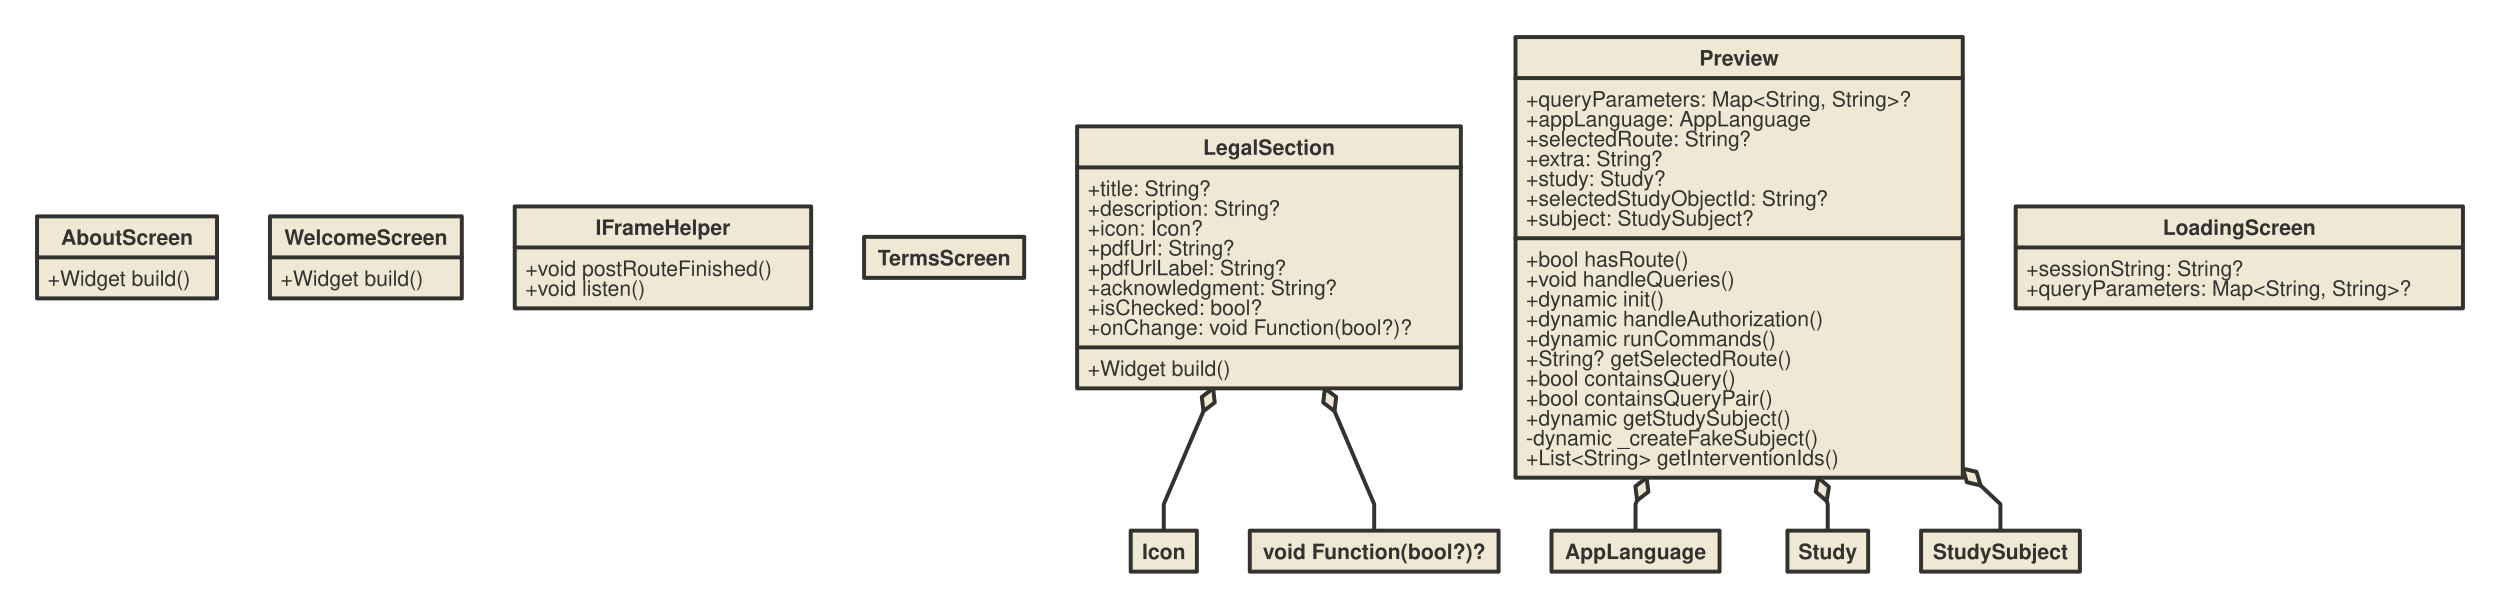
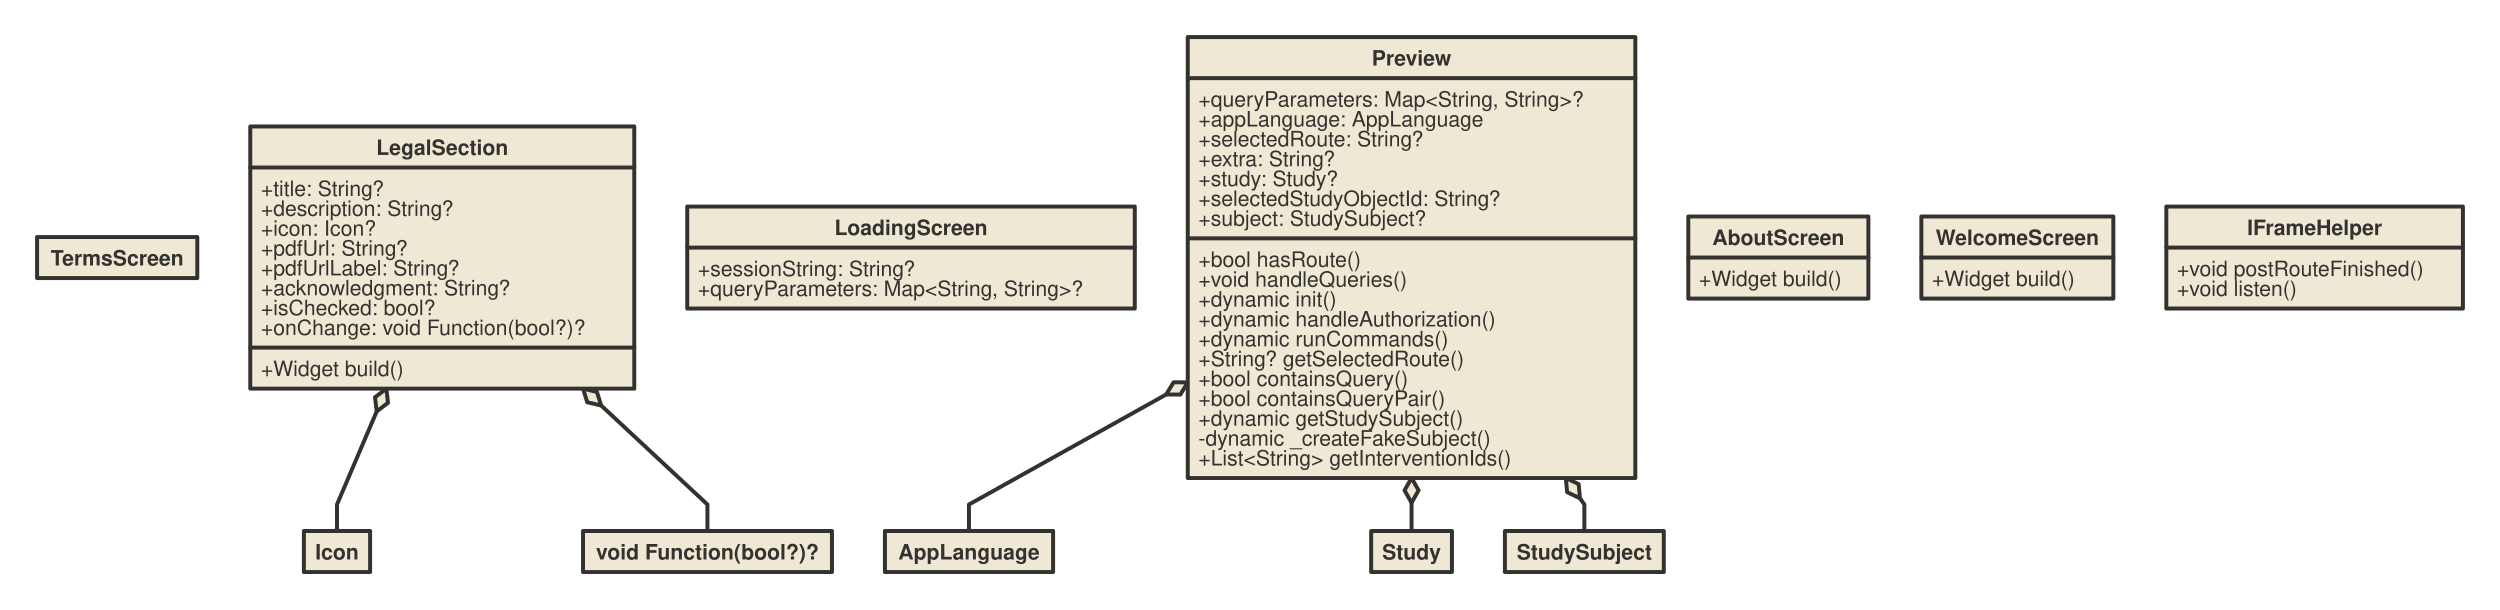
- <svg xmlns="http://www.w3.org/2000/svg" version="1.1" baseProfile="full" width="1889.3" height="460.0" viewbox="0 0 1889.25 460">
+ <svg xmlns="http://www.w3.org/2000/svg" version="1.1" baseProfile="full" width="1888.0" height="460.0" viewbox="0 0 1888 460">
  <g stroke-width="1.0" text-align="left" font="12pt Helvetica, Arial, sans-serif" font-size="12pt" font-family="Helvetica" font-weight="normal" font-style="normal">
    <g font-family="Helvetica" font-size="12pt" font-weight="bold" font-style="normal" stroke-width="3.0" stroke-linejoin="round" stroke-linecap="round" stroke="#33322E">
      <g stroke="transparent" fill="transparent">
-         <rect x="0.0" y="0.0" height="460.0" width="1889.3" stroke="none" />
+         <rect x="0.0" y="0.0" height="460.0" width="1888.0" stroke="none" />
      </g>
      <g transform="translate(8, 8)" fill="#33322E">
        <g transform="translate(20, 20)" fill="#33322E" font-family="Helvetica" font-size="12pt" font-weight="normal" font-style="normal">
-           <path d="M881.5 282.7 L851.5 353 L851.5 373 L851.5 373.0 " fill="none" />
-           <g fill="#eee8d5">
-             <path d="M890.0 276.2 L881.5 282.7 L880.2 272.0 L888.8 265.5 Z" />
-           </g>
-           <path d="M980.5 282.7 L1010.5 353 L1010.5 373 L1010.5 373.0 " fill="none" />
-           <g fill="#eee8d5">
-             <path d="M981.8 272.0 L980.5 282.7 L972.0 276.2 L973.2 265.5 Z" />
-           </g>
-           <path d="M1209.2 350.2 L1208 353 L1208 373 L1208.0 373.0 " fill="none" />
-           <g fill="#eee8d5">
-             <path d="M1217.7 343.7 L1209.2 350.2 L1207.9 339.5 L1216.4 333.0 Z" />
-           </g>
-           <path d="M1352.4 350.6 L1353.25 353 L1353.25 373 L1353.3 373.0 " fill="none" />
-           <g fill="#eee8d5">
-             <path d="M1354.2 340.0 L1352.4 350.6 L1344.2 343.6 L1346.1 333.0 Z" />
-           </g>
-           <path d="M1468.8 338.9 L1483.75 353 L1483.75 373 L1483.8 373.0 " fill="none" />
-           <g fill="#eee8d5">
-             <path d="M1465.7 328.6 L1468.8 338.9 L1458.4 336.4 L1455.3 326.1 Z" />
-           </g>
-           <g data-name="AboutScreen">
-             <g fill="#eee8d5" stroke="#33322E" data-name="AboutScreen">
-               <rect x="0.0" y="135.5" height="62.0" width="136.0" data-name="AboutScreen" />
-               <path d="M0.0 166.5 L136.0 166.5" fill="none" data-name="AboutScreen" />
-             </g>
-             <g transform="translate(0, 135.5)" font-family="Helvetica" font-size="12pt" font-weight="bold" font-style="normal" data-name="AboutScreen">
-               <g transform="translate(8, 8)" fill="#33322E" text-align="center" data-name="AboutScreen">
-                 <text x="60.0" y="13.5" stroke="none" text-anchor="middle" data-name="AboutScreen">AboutScreen</text>
-               </g>
-             </g>
-             <g transform="translate(0, 166.5)" font-family="Helvetica" font-size="12pt" font-weight="normal" font-style="normal" data-name="AboutScreen">
-               <g transform="translate(8, 8)" fill="#33322E" text-align="left" data-name="AboutScreen">
-                 <text x="0.0" y="13.5" stroke="none" data-name="AboutScreen">+Widget build()</text>
-               </g>
-             </g>
-           </g>
-           <g data-name="WelcomeScreen">
-             <g fill="#eee8d5" stroke="#33322E" data-name="WelcomeScreen">
-               <rect x="176.0" y="135.5" height="62.0" width="145.0" data-name="WelcomeScreen" />
-               <path d="M176.0 166.5 L321.0 166.5" fill="none" data-name="WelcomeScreen" />
-             </g>
-             <g transform="translate(176, 135.5)" font-family="Helvetica" font-size="12pt" font-weight="bold" font-style="normal" data-name="WelcomeScreen">
-               <g transform="translate(8, 8)" fill="#33322E" text-align="center" data-name="WelcomeScreen">
-                 <text x="64.5" y="13.5" stroke="none" text-anchor="middle" data-name="WelcomeScreen">WelcomeScreen</text>
-               </g>
-             </g>
-             <g transform="translate(176, 166.5)" font-family="Helvetica" font-size="12pt" font-weight="normal" font-style="normal" data-name="WelcomeScreen">
-               <g transform="translate(8, 8)" fill="#33322E" text-align="left" data-name="WelcomeScreen">
-                 <text x="0.0" y="13.5" stroke="none" data-name="WelcomeScreen">+Widget build()</text>
-               </g>
-             </g>
-           </g>
-           <g data-name="IFrameHelper">
-             <g fill="#eee8d5" stroke="#33322E" data-name="IFrameHelper">
-               <rect x="361.0" y="128.0" height="77.0" width="224.0" data-name="IFrameHelper" />
-               <path d="M361.0 159.0 L585.0 159.0" fill="none" data-name="IFrameHelper" />
-             </g>
-             <g transform="translate(361, 128)" font-family="Helvetica" font-size="12pt" font-weight="bold" font-style="normal" data-name="IFrameHelper">
-               <g transform="translate(8, 8)" fill="#33322E" text-align="center" data-name="IFrameHelper">
-                 <text x="104.0" y="13.5" stroke="none" text-anchor="middle" data-name="IFrameHelper">IFrameHelper</text>
-               </g>
-             </g>
-             <g transform="translate(361, 159)" font-family="Helvetica" font-size="12pt" font-weight="normal" font-style="normal" data-name="IFrameHelper">
-               <g transform="translate(8, 8)" fill="#33322E" text-align="left" data-name="IFrameHelper">
-                 <text x="0.0" y="13.5" stroke="none" data-name="IFrameHelper">+void postRouteFinished()</text>
-                 <text x="0.0" y="28.5" stroke="none" data-name="IFrameHelper">+void listen()</text>
-               </g>
-             </g>
+           <path d="M256.5 282.7 L226.5 353 L226.5 373 L226.5 373.0 " fill="none" />
+           <g fill="#eee8d5">
+             <path d="M265.0 276.2 L256.5 282.7 L255.2 272.0 L263.8 265.5 Z" />
+           </g>
+           <path d="M426.0 278.2 L506.25 353 L506.25 373 L506.3 373.0 " fill="none" />
+           <g fill="#eee8d5">
+             <path d="M422.8 268.0 L426.0 278.2 L415.5 275.8 L412.3 265.5 Z" />
+           </g>
+           <path d="M852.7 269.9 L703.75 353 L703.75 373 L703.8 373.0 " fill="none" />
+           <g fill="#eee8d5">
+             <path d="M863.4 270.0 L852.7 269.9 L858.3 260.7 L869.0 260.8 Z" />
+           </g>
+           <path d="M1038.0 351.7 L1038 353 L1038 373 L1038.0 373.0 " fill="none" />
+           <g fill="#eee8d5">
+             <path d="M1043.3 342.3 L1038.0 351.7 L1032.7 342.3 L1038.0 333.0 Z" />
+           </g>
+           <path d="M1165.2 348.3 L1168.5 353 L1168.5 373 L1168.5 373.0 " fill="none" />
+           <g fill="#eee8d5">
+             <path d="M1164.2 337.6 L1165.2 348.3 L1155.5 343.7 L1154.5 333.0 Z" />
          </g>
          <g data-name="TermsScreen">
            <g fill="#eee8d5" stroke="#33322E" data-name="TermsScreen">
-               <rect x="625.0" y="151.0" height="31.0" width="121.0" data-name="TermsScreen" />
-             </g>
-             <g transform="translate(625, 151)" font-family="Helvetica" font-size="12pt" font-weight="bold" font-style="normal" data-name="TermsScreen">
+               <rect x="0.0" y="151.0" height="31.0" width="121.0" data-name="TermsScreen" />
+             </g>
+             <g transform="translate(0, 151)" font-family="Helvetica" font-size="12pt" font-weight="bold" font-style="normal" data-name="TermsScreen">
              <g transform="translate(8, 8)" fill="#33322E" text-align="center" data-name="TermsScreen">
                <text x="52.5" y="13.5" stroke="none" text-anchor="middle" data-name="TermsScreen">TermsScreen</text>
              </g>
            </g>
          </g>
          <g data-name="LegalSection">
            <g fill="#eee8d5" stroke="#33322E" data-name="LegalSection">
-               <rect x="786.0" y="67.5" height="198.0" width="290.0" data-name="LegalSection" />
-               <path d="M786.0 98.5 L1076.0 98.5" fill="none" data-name="LegalSection" />
-               <path d="M786.0 234.5 L1076.0 234.5" fill="none" data-name="LegalSection" />
-             </g>
-             <g transform="translate(786, 67.5)" font-family="Helvetica" font-size="12pt" font-weight="bold" font-style="normal" data-name="LegalSection">
+               <rect x="161.0" y="67.5" height="198.0" width="290.0" data-name="LegalSection" />
+               <path d="M161.0 98.5 L451.0 98.5" fill="none" data-name="LegalSection" />
+               <path d="M161.0 234.5 L451.0 234.5" fill="none" data-name="LegalSection" />
+             </g>
+             <g transform="translate(161, 67.5)" font-family="Helvetica" font-size="12pt" font-weight="bold" font-style="normal" data-name="LegalSection">
              <g transform="translate(8, 8)" fill="#33322E" text-align="center" data-name="LegalSection">
                <text x="137.0" y="13.5" stroke="none" text-anchor="middle" data-name="LegalSection">LegalSection</text>
              </g>
            </g>
-             <g transform="translate(786, 98.5)" font-family="Helvetica" font-size="12pt" font-weight="normal" font-style="normal" data-name="LegalSection">
+             <g transform="translate(161, 98.5)" font-family="Helvetica" font-size="12pt" font-weight="normal" font-style="normal" data-name="LegalSection">
              <g transform="translate(8, 8)" fill="#33322E" text-align="left" data-name="LegalSection">
                <text x="0.0" y="13.5" stroke="none" data-name="LegalSection">+title: String?</text>
                <text x="0.0" y="28.5" stroke="none" data-name="LegalSection">+description: String?</text>
                <text x="0.0" y="43.5" stroke="none" data-name="LegalSection">+icon: Icon?</text>
                <text x="0.0" y="58.5" stroke="none" data-name="LegalSection">+pdfUrl: String?</text>
                <text x="0.0" y="73.5" stroke="none" data-name="LegalSection">+pdfUrlLabel: String?</text>
                <text x="0.0" y="88.5" stroke="none" data-name="LegalSection">+acknowledgment: String?</text>
                <text x="0.0" y="103.5" stroke="none" data-name="LegalSection">+isChecked: bool?</text>
                <text x="0.0" y="118.5" stroke="none" data-name="LegalSection">+onChange: void Function(bool?)?</text>
              </g>
            </g>
-             <g transform="translate(786, 234.5)" font-family="Helvetica" font-size="12pt" font-weight="normal" font-style="normal" data-name="LegalSection">
+             <g transform="translate(161, 234.5)" font-family="Helvetica" font-size="12pt" font-weight="normal" font-style="normal" data-name="LegalSection">
              <g transform="translate(8, 8)" fill="#33322E" text-align="left" data-name="LegalSection">
                <text x="0.0" y="13.5" stroke="none" data-name="LegalSection">+Widget build()</text>
              </g>
            </g>
          </g>
          <g data-name="Icon">
            <g fill="#eee8d5" stroke="#33322E" data-name="Icon">
-               <rect x="826.5" y="373.0" height="31.0" width="50.0" data-name="Icon" />
-             </g>
-             <g transform="translate(826.5, 373)" font-family="Helvetica" font-size="12pt" font-weight="bold" font-style="normal" data-name="Icon">
+               <rect x="201.5" y="373.0" height="31.0" width="50.0" data-name="Icon" />
+             </g>
+             <g transform="translate(201.5, 373)" font-family="Helvetica" font-size="12pt" font-weight="bold" font-style="normal" data-name="Icon">
              <g transform="translate(8, 8)" fill="#33322E" text-align="center" data-name="Icon">
                <text x="17.0" y="13.5" stroke="none" text-anchor="middle" data-name="Icon">Icon</text>
              </g>
            </g>
          </g>
          <g data-name="void Function(bool?)?">
            <g fill="#eee8d5" stroke="#33322E" data-name="void Function(bool?)?">
-               <rect x="916.5" y="373.0" height="31.0" width="188.0" data-name="void Function(bool?)?" />
-             </g>
-             <g transform="translate(916.5, 373)" font-family="Helvetica" font-size="12pt" font-weight="bold" font-style="normal" data-name="void Function(bool?)?">
+               <rect x="412.3" y="373.0" height="31.0" width="188.0" data-name="void Function(bool?)?" />
+             </g>
+             <g transform="translate(412.25, 373)" font-family="Helvetica" font-size="12pt" font-weight="bold" font-style="normal" data-name="void Function(bool?)?">
              <g transform="translate(8, 8)" fill="#33322E" text-align="center" data-name="void Function(bool?)?">
                <text x="86.0" y="13.5" stroke="none" text-anchor="middle" data-name="void Function(bool?)?">void Function(bool?)?</text>
              </g>
            </g>
          </g>
+           <g data-name="LoadingScreen">
+             <g fill="#eee8d5" stroke="#33322E" data-name="LoadingScreen">
+               <rect x="491.0" y="128.0" height="77.0" width="338.0" data-name="LoadingScreen" />
+               <path d="M491.0 159.0 L829.0 159.0" fill="none" data-name="LoadingScreen" />
+             </g>
+             <g transform="translate(491, 128)" font-family="Helvetica" font-size="12pt" font-weight="bold" font-style="normal" data-name="LoadingScreen">
+               <g transform="translate(8, 8)" fill="#33322E" text-align="center" data-name="LoadingScreen">
+                 <text x="161.0" y="13.5" stroke="none" text-anchor="middle" data-name="LoadingScreen">LoadingScreen</text>
+               </g>
+             </g>
+             <g transform="translate(491, 159)" font-family="Helvetica" font-size="12pt" font-weight="normal" font-style="normal" data-name="LoadingScreen">
+               <g transform="translate(8, 8)" fill="#33322E" text-align="left" data-name="LoadingScreen">
+                 <text x="0.0" y="13.5" stroke="none" data-name="LoadingScreen">+sessionString: String?</text>
+                 <text x="0.0" y="28.5" stroke="none" data-name="LoadingScreen">+queryParameters: Map&lt;String, String&gt;?</text>
+               </g>
+             </g>
+           </g>
          <g data-name="Preview">
            <g fill="#eee8d5" stroke="#33322E" data-name="Preview">
-               <rect x="1117.3" y="0.0" height="333.0" width="338.0" data-name="Preview" />
-               <path d="M1117.3 31.0 L1455.3 31.0" fill="none" data-name="Preview" />
-               <path d="M1117.3 152.0 L1455.3 152.0" fill="none" data-name="Preview" />
-             </g>
-             <g transform="translate(1117.25, 0)" font-family="Helvetica" font-size="12pt" font-weight="bold" font-style="normal" data-name="Preview">
+               <rect x="869.0" y="0.0" height="333.0" width="338.0" data-name="Preview" />
+               <path d="M869.0 31.0 L1207.0 31.0" fill="none" data-name="Preview" />
+               <path d="M869.0 152.0 L1207.0 152.0" fill="none" data-name="Preview" />
+             </g>
+             <g transform="translate(869, 0)" font-family="Helvetica" font-size="12pt" font-weight="bold" font-style="normal" data-name="Preview">
              <g transform="translate(8, 8)" fill="#33322E" text-align="center" data-name="Preview">
                <text x="161.0" y="13.5" stroke="none" text-anchor="middle" data-name="Preview">Preview</text>
              </g>
            </g>
-             <g transform="translate(1117.25, 31)" font-family="Helvetica" font-size="12pt" font-weight="normal" font-style="normal" data-name="Preview">
+             <g transform="translate(869, 31)" font-family="Helvetica" font-size="12pt" font-weight="normal" font-style="normal" data-name="Preview">
              <g transform="translate(8, 8)" fill="#33322E" text-align="left" data-name="Preview">
                <text x="0.0" y="13.5" stroke="none" data-name="Preview">+queryParameters: Map&lt;String, String&gt;?</text>
                <text x="0.0" y="28.5" stroke="none" data-name="Preview">+appLanguage: AppLanguage</text>
                <text x="0.0" y="43.5" stroke="none" data-name="Preview">+selectedRoute: String?</text>
                <text x="0.0" y="58.5" stroke="none" data-name="Preview">+extra: String?</text>
                <text x="0.0" y="73.5" stroke="none" data-name="Preview">+study: Study?</text>
                <text x="0.0" y="88.5" stroke="none" data-name="Preview">+selectedStudyObjectId: String?</text>
                <text x="0.0" y="103.5" stroke="none" data-name="Preview">+subject: StudySubject?</text>
              </g>
            </g>
-             <g transform="translate(1117.25, 152)" font-family="Helvetica" font-size="12pt" font-weight="normal" font-style="normal" data-name="Preview">
+             <g transform="translate(869, 152)" font-family="Helvetica" font-size="12pt" font-weight="normal" font-style="normal" data-name="Preview">
              <g transform="translate(8, 8)" fill="#33322E" text-align="left" data-name="Preview">
                <text x="0.0" y="13.5" stroke="none" data-name="Preview">+bool hasRoute()</text>
                <text x="0.0" y="28.5" stroke="none" data-name="Preview">+void handleQueries()</text>
                <text x="0.0" y="43.5" stroke="none" data-name="Preview">+dynamic init()</text>
                <text x="0.0" y="58.5" stroke="none" data-name="Preview">+dynamic handleAuthorization()</text>
                <text x="0.0" y="73.5" stroke="none" data-name="Preview">+dynamic runCommands()</text>
                <text x="0.0" y="88.5" stroke="none" data-name="Preview">+String? getSelectedRoute()</text>
                <text x="0.0" y="103.5" stroke="none" data-name="Preview">+bool containsQuery()</text>
                <text x="0.0" y="118.5" stroke="none" data-name="Preview">+bool containsQueryPair()</text>
                <text x="0.0" y="133.5" stroke="none" data-name="Preview">+dynamic getStudySubject()</text>
                <text x="0.0" y="148.5" stroke="none" data-name="Preview">-dynamic _createFakeSubject()</text>
                <text x="0.0" y="163.5" stroke="none" data-name="Preview">+List&lt;String&gt; getInterventionIds()</text>
              </g>
            </g>
          </g>
          <g data-name="AppLanguage">
            <g fill="#eee8d5" stroke="#33322E" data-name="AppLanguage">
-               <rect x="1144.5" y="373.0" height="31.0" width="127.0" data-name="AppLanguage" />
-             </g>
-             <g transform="translate(1144.5, 373)" font-family="Helvetica" font-size="12pt" font-weight="bold" font-style="normal" data-name="AppLanguage">
+               <rect x="640.3" y="373.0" height="31.0" width="127.0" data-name="AppLanguage" />
+             </g>
+             <g transform="translate(640.25, 373)" font-family="Helvetica" font-size="12pt" font-weight="bold" font-style="normal" data-name="AppLanguage">
              <g transform="translate(8, 8)" fill="#33322E" text-align="center" data-name="AppLanguage">
                <text x="55.5" y="13.5" stroke="none" text-anchor="middle" data-name="AppLanguage">AppLanguage</text>
              </g>
            </g>
          </g>
          <g data-name="Study">
            <g fill="#eee8d5" stroke="#33322E" data-name="Study">
-               <rect x="1322.8" y="373.0" height="31.0" width="61.0" data-name="Study" />
-             </g>
-             <g transform="translate(1322.75, 373)" font-family="Helvetica" font-size="12pt" font-weight="bold" font-style="normal" data-name="Study">
+               <rect x="1007.5" y="373.0" height="31.0" width="61.0" data-name="Study" />
+             </g>
+             <g transform="translate(1007.5, 373)" font-family="Helvetica" font-size="12pt" font-weight="bold" font-style="normal" data-name="Study">
              <g transform="translate(8, 8)" fill="#33322E" text-align="center" data-name="Study">
                <text x="22.5" y="13.5" stroke="none" text-anchor="middle" data-name="Study">Study</text>
              </g>
            </g>
          </g>
          <g data-name="StudySubject">
            <g fill="#eee8d5" stroke="#33322E" data-name="StudySubject">
-               <rect x="1423.8" y="373.0" height="31.0" width="120.0" data-name="StudySubject" />
-             </g>
-             <g transform="translate(1423.75, 373)" font-family="Helvetica" font-size="12pt" font-weight="bold" font-style="normal" data-name="StudySubject">
+               <rect x="1108.5" y="373.0" height="31.0" width="120.0" data-name="StudySubject" />
+             </g>
+             <g transform="translate(1108.5, 373)" font-family="Helvetica" font-size="12pt" font-weight="bold" font-style="normal" data-name="StudySubject">
              <g transform="translate(8, 8)" fill="#33322E" text-align="center" data-name="StudySubject">
                <text x="52.0" y="13.5" stroke="none" text-anchor="middle" data-name="StudySubject">StudySubject</text>
              </g>
            </g>
          </g>
-           <g data-name="LoadingScreen">
-             <g fill="#eee8d5" stroke="#33322E" data-name="LoadingScreen">
-               <rect x="1495.3" y="128.0" height="77.0" width="338.0" data-name="LoadingScreen" />
-               <path d="M1495.3 159.0 L1833.3 159.0" fill="none" data-name="LoadingScreen" />
-             </g>
-             <g transform="translate(1495.25, 128)" font-family="Helvetica" font-size="12pt" font-weight="bold" font-style="normal" data-name="LoadingScreen">
-               <g transform="translate(8, 8)" fill="#33322E" text-align="center" data-name="LoadingScreen">
-                 <text x="161.0" y="13.5" stroke="none" text-anchor="middle" data-name="LoadingScreen">LoadingScreen</text>
-               </g>
-             </g>
-             <g transform="translate(1495.25, 159)" font-family="Helvetica" font-size="12pt" font-weight="normal" font-style="normal" data-name="LoadingScreen">
-               <g transform="translate(8, 8)" fill="#33322E" text-align="left" data-name="LoadingScreen">
-                 <text x="0.0" y="13.5" stroke="none" data-name="LoadingScreen">+sessionString: String?</text>
-                 <text x="0.0" y="28.5" stroke="none" data-name="LoadingScreen">+queryParameters: Map&lt;String, String&gt;?</text>
+           <g data-name="AboutScreen">
+             <g fill="#eee8d5" stroke="#33322E" data-name="AboutScreen">
+               <rect x="1247.0" y="135.5" height="62.0" width="136.0" data-name="AboutScreen" />
+               <path d="M1247.0 166.5 L1383.0 166.5" fill="none" data-name="AboutScreen" />
+             </g>
+             <g transform="translate(1247, 135.5)" font-family="Helvetica" font-size="12pt" font-weight="bold" font-style="normal" data-name="AboutScreen">
+               <g transform="translate(8, 8)" fill="#33322E" text-align="center" data-name="AboutScreen">
+                 <text x="60.0" y="13.5" stroke="none" text-anchor="middle" data-name="AboutScreen">AboutScreen</text>
+               </g>
+             </g>
+             <g transform="translate(1247, 166.5)" font-family="Helvetica" font-size="12pt" font-weight="normal" font-style="normal" data-name="AboutScreen">
+               <g transform="translate(8, 8)" fill="#33322E" text-align="left" data-name="AboutScreen">
+                 <text x="0.0" y="13.5" stroke="none" data-name="AboutScreen">+Widget build()</text>
+               </g>
+             </g>
+           </g>
+           <g data-name="WelcomeScreen">
+             <g fill="#eee8d5" stroke="#33322E" data-name="WelcomeScreen">
+               <rect x="1423.0" y="135.5" height="62.0" width="145.0" data-name="WelcomeScreen" />
+               <path d="M1423.0 166.5 L1568.0 166.5" fill="none" data-name="WelcomeScreen" />
+             </g>
+             <g transform="translate(1423, 135.5)" font-family="Helvetica" font-size="12pt" font-weight="bold" font-style="normal" data-name="WelcomeScreen">
+               <g transform="translate(8, 8)" fill="#33322E" text-align="center" data-name="WelcomeScreen">
+                 <text x="64.5" y="13.5" stroke="none" text-anchor="middle" data-name="WelcomeScreen">WelcomeScreen</text>
+               </g>
+             </g>
+             <g transform="translate(1423, 166.5)" font-family="Helvetica" font-size="12pt" font-weight="normal" font-style="normal" data-name="WelcomeScreen">
+               <g transform="translate(8, 8)" fill="#33322E" text-align="left" data-name="WelcomeScreen">
+                 <text x="0.0" y="13.5" stroke="none" data-name="WelcomeScreen">+Widget build()</text>
+               </g>
+             </g>
+           </g>
+           <g data-name="IFrameHelper">
+             <g fill="#eee8d5" stroke="#33322E" data-name="IFrameHelper">
+               <rect x="1608.0" y="128.0" height="77.0" width="224.0" data-name="IFrameHelper" />
+               <path d="M1608.0 159.0 L1832.0 159.0" fill="none" data-name="IFrameHelper" />
+             </g>
+             <g transform="translate(1608, 128)" font-family="Helvetica" font-size="12pt" font-weight="bold" font-style="normal" data-name="IFrameHelper">
+               <g transform="translate(8, 8)" fill="#33322E" text-align="center" data-name="IFrameHelper">
+                 <text x="104.0" y="13.5" stroke="none" text-anchor="middle" data-name="IFrameHelper">IFrameHelper</text>
+               </g>
+             </g>
+             <g transform="translate(1608, 159)" font-family="Helvetica" font-size="12pt" font-weight="normal" font-style="normal" data-name="IFrameHelper">
+               <g transform="translate(8, 8)" fill="#33322E" text-align="left" data-name="IFrameHelper">
+                 <text x="0.0" y="13.5" stroke="none" data-name="IFrameHelper">+void postRouteFinished()</text>
+                 <text x="0.0" y="28.5" stroke="none" data-name="IFrameHelper">+void listen()</text>
              </g>
            </g>
          </g>
        </g>
      </g>
    </g>
  </g>
</svg>
